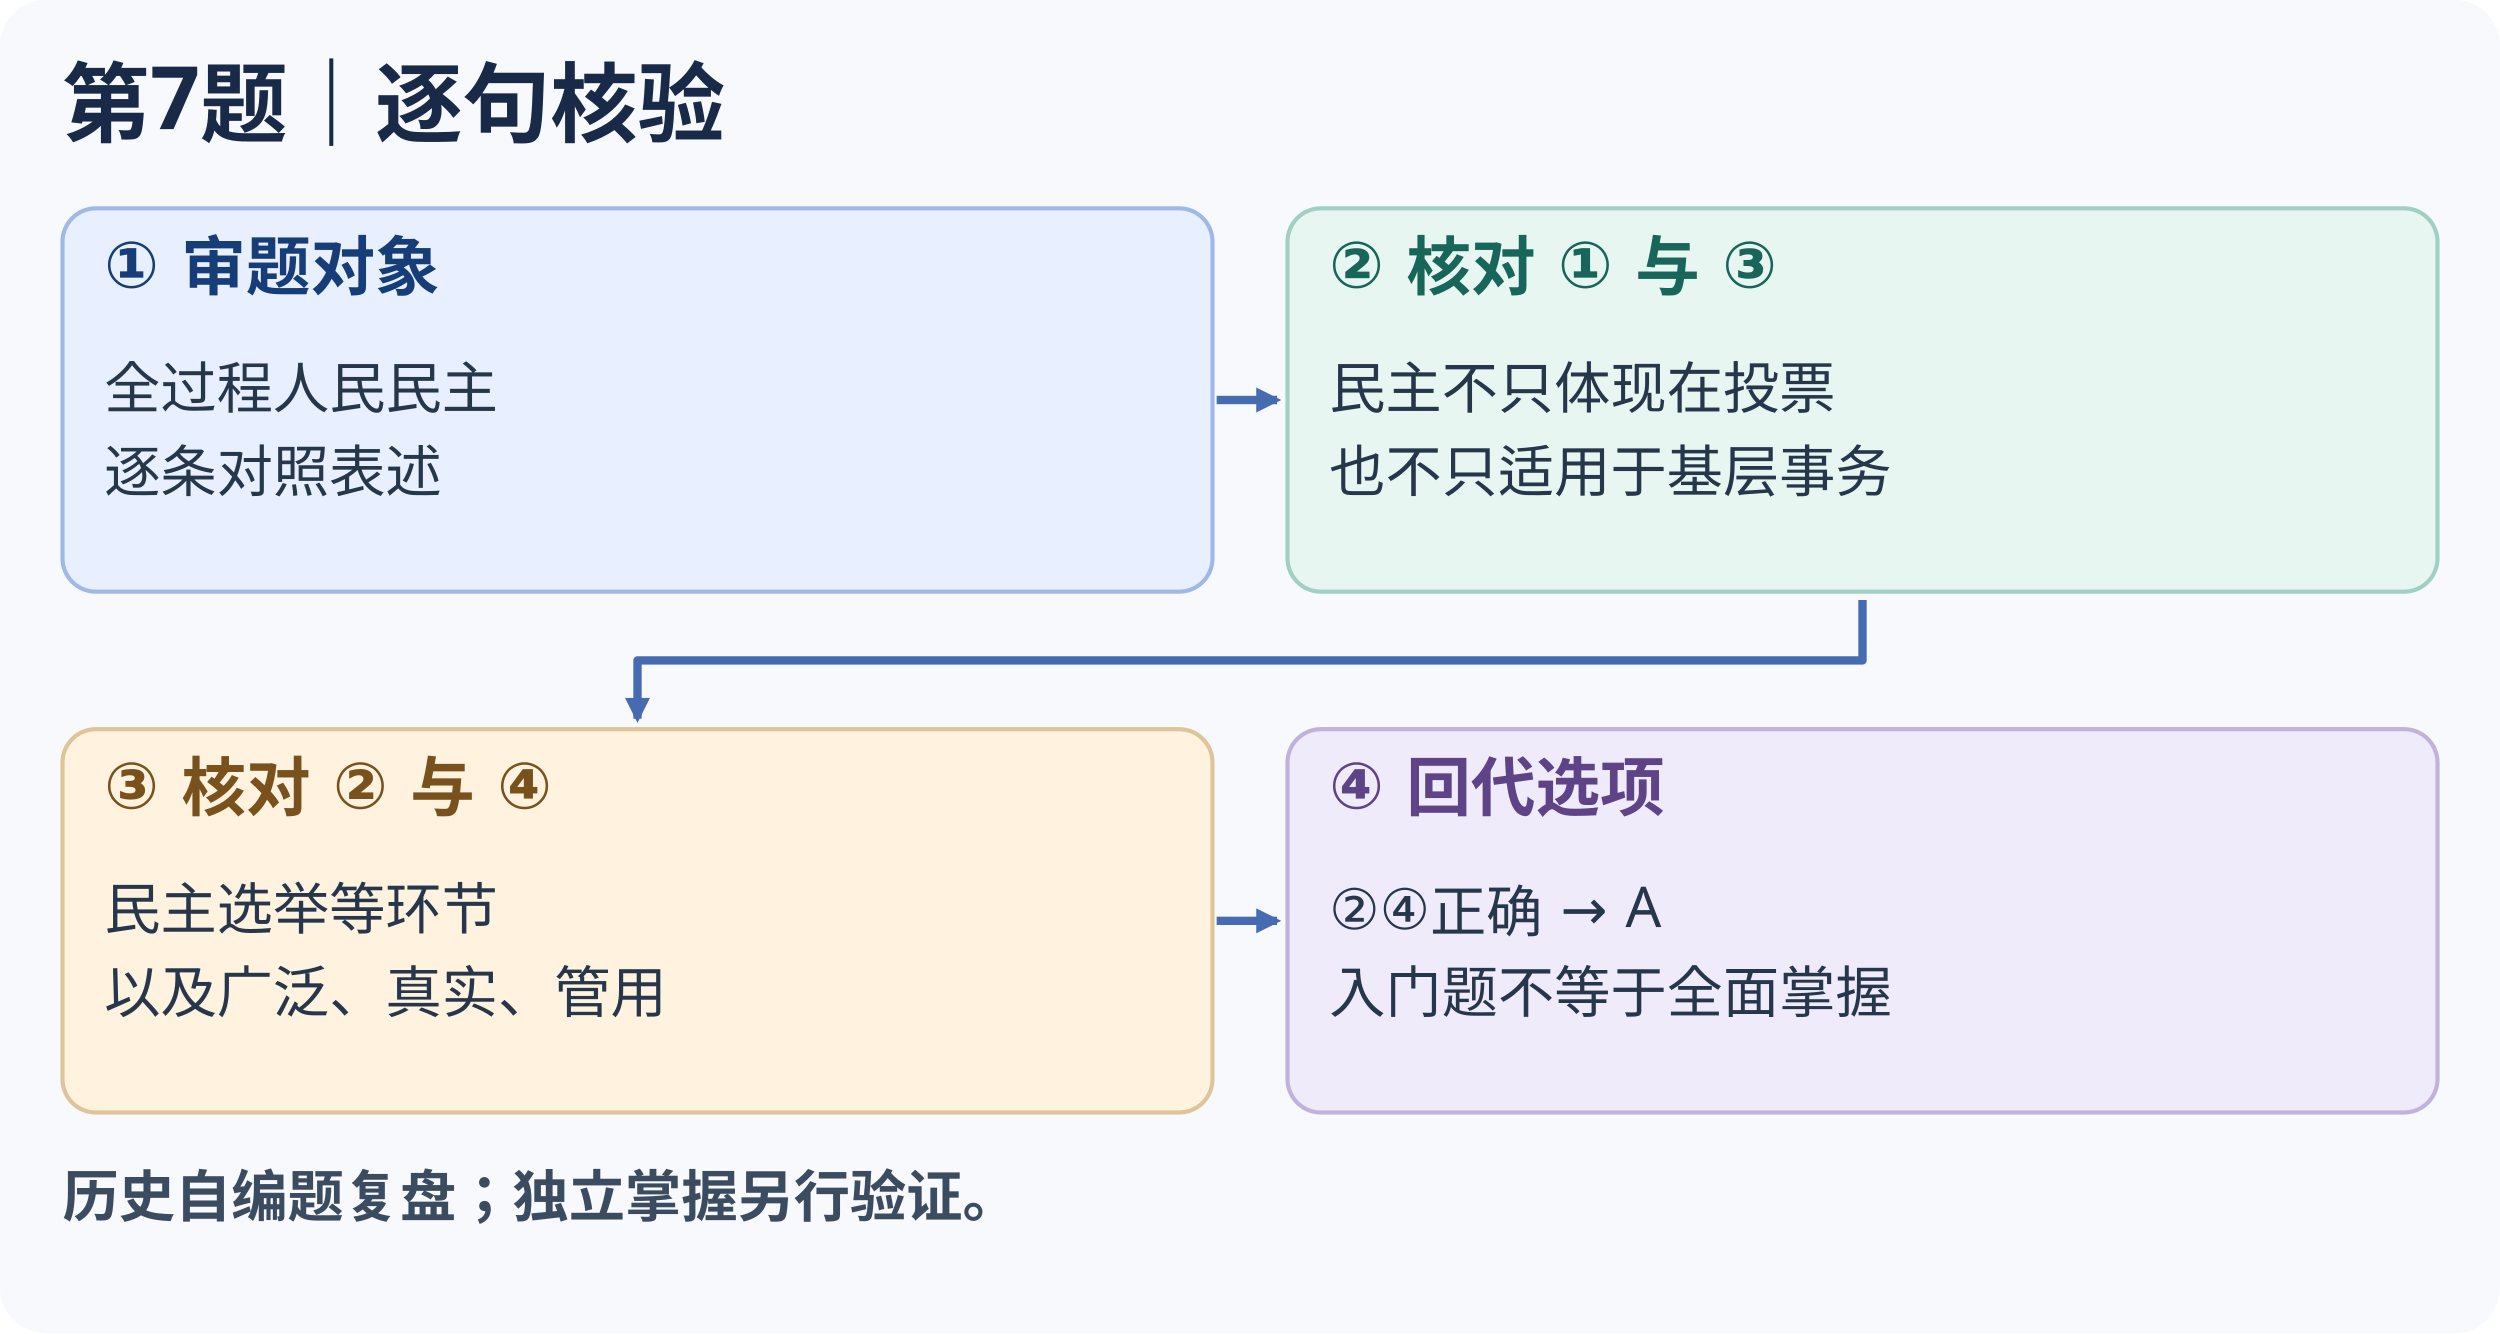
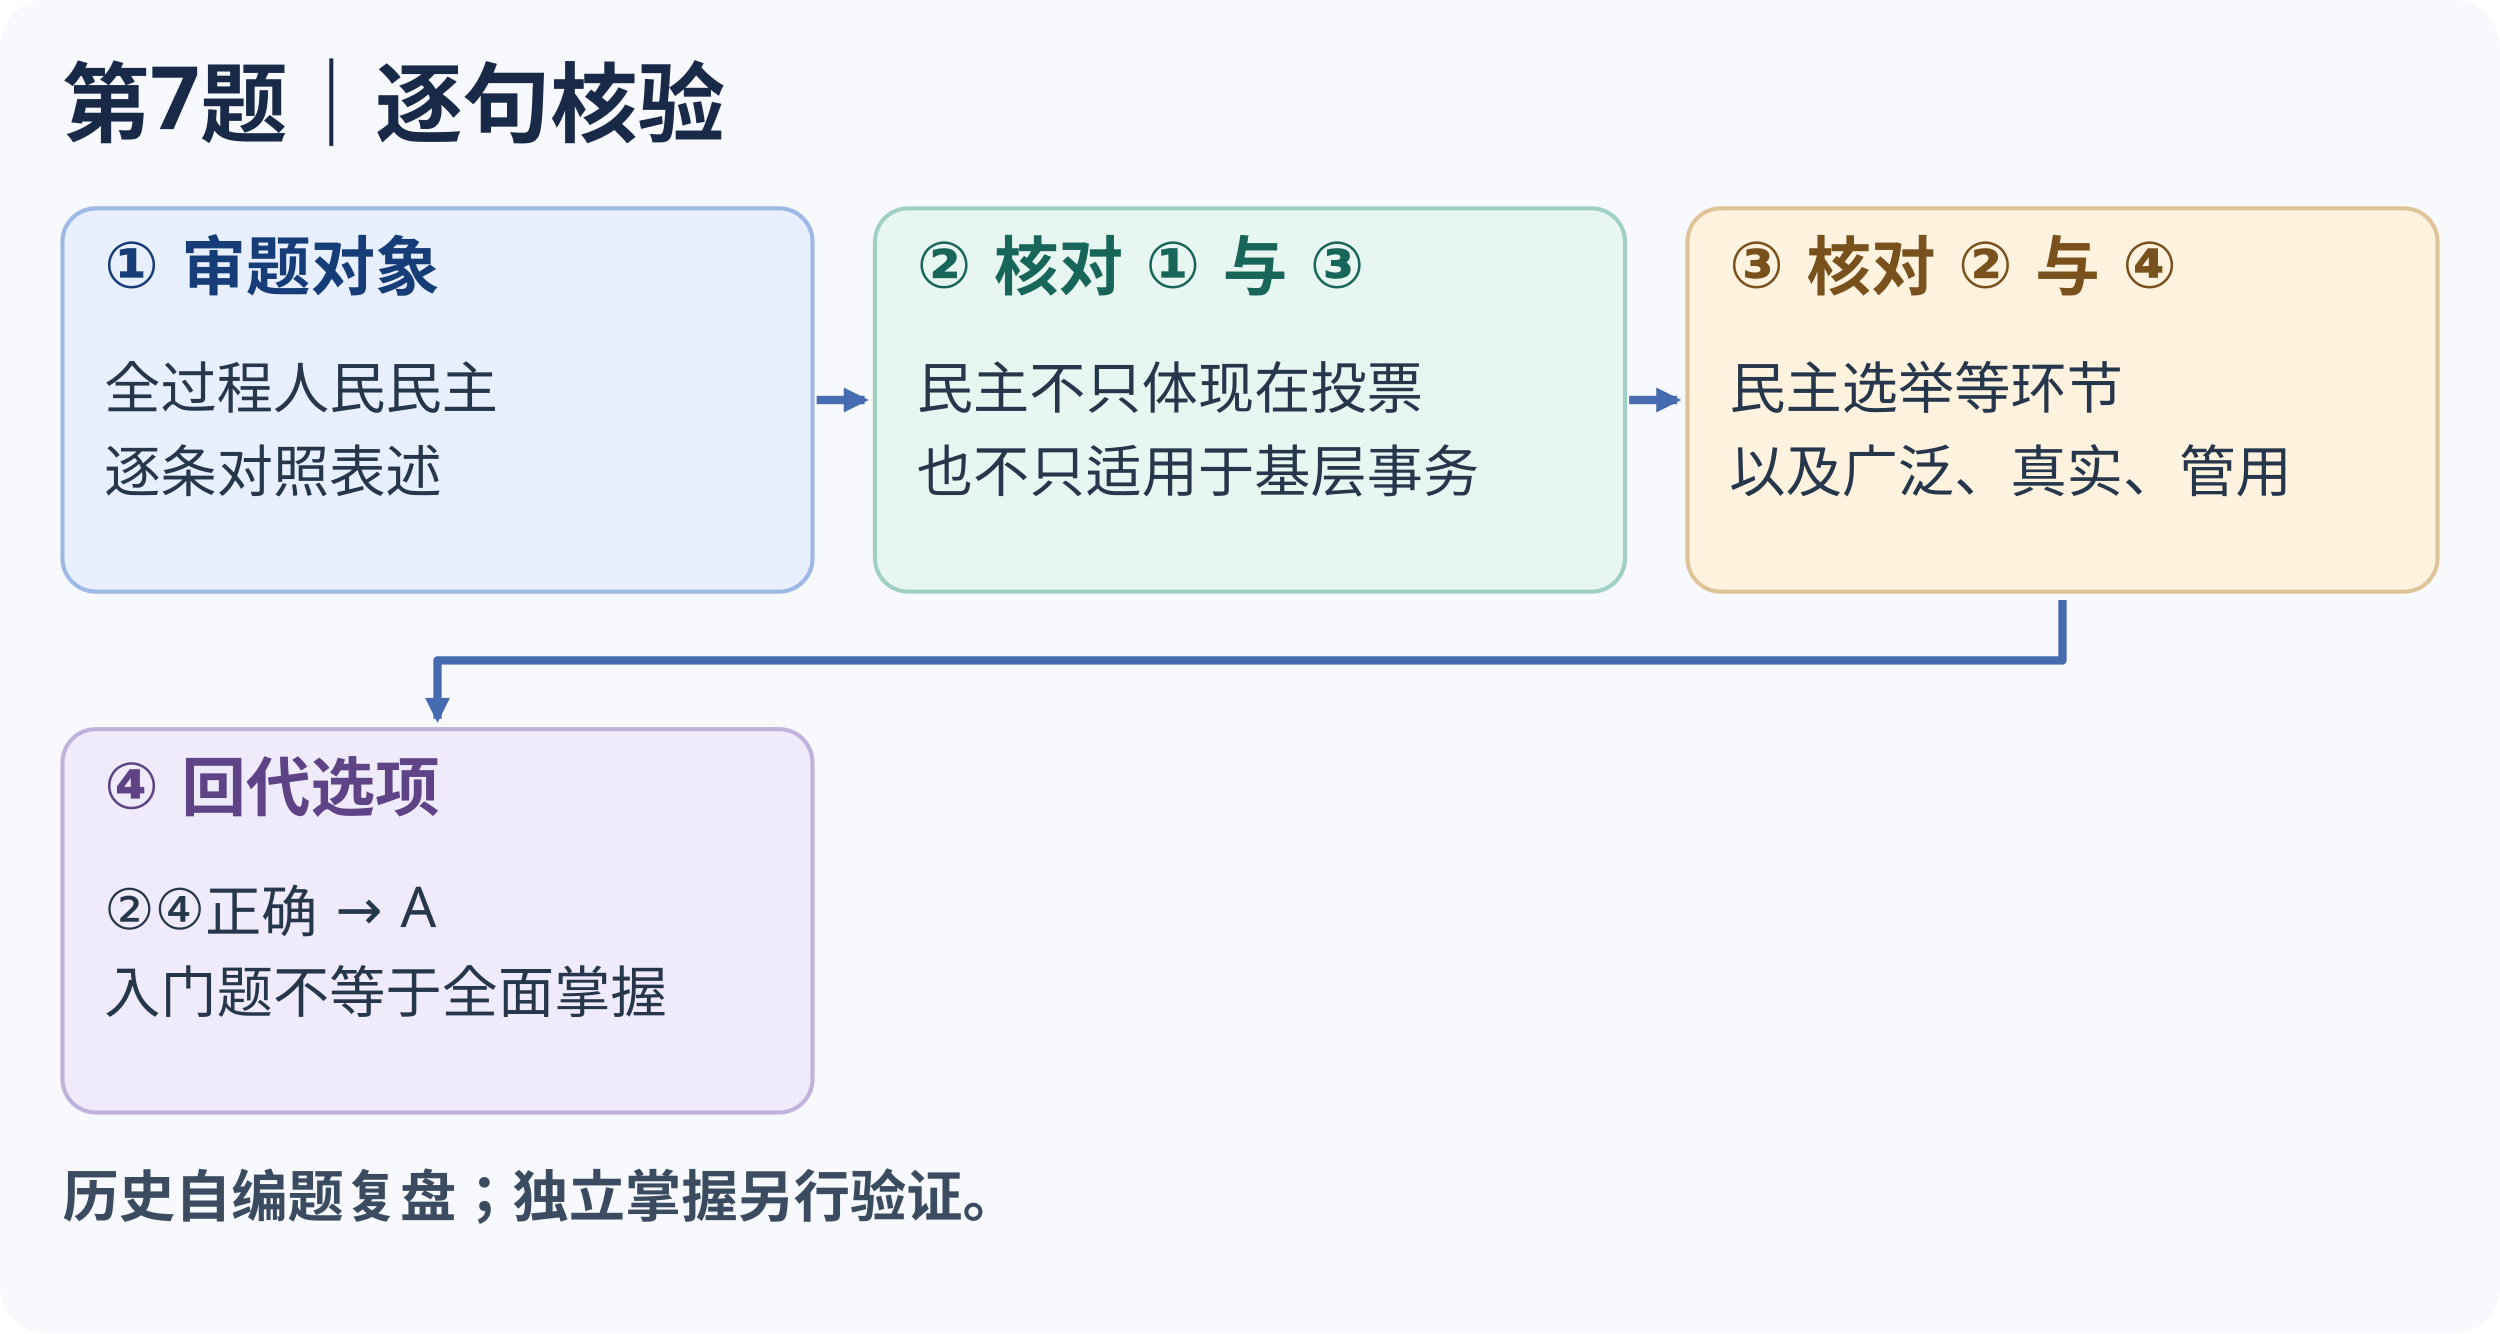
<svg xmlns="http://www.w3.org/2000/svg" viewBox="0 0 1200 640" role="img" aria-label="第7题｜逐句核验">
  <defs>
    <marker id="a" markerWidth="12" markerHeight="12" refX="10" refY="6" orient="auto" markerUnits="userSpaceOnUse">
      <path d="M0 0 L12 6 L0 12 Z" fill="#476bb0" />
    </marker>
  </defs>
  <rect width="1200" height="640" rx="22" fill="#f7f9fd" />
  <g font-family="Microsoft YaHei,PingFang SC,sans-serif">
    <text x="30" y="65" font-size="42" font-weight="700" fill="#182a48">第7题｜逐句核验</text>
-     <rect x="30" y="100" width="552" height="184" rx="16" fill="#e8f0ff" stroke="#9fb9e6" stroke-width="2" />
+     <rect x="30" y="100" width="360" height="184" rx="16" fill="#e8f0ff" stroke="#9fb9e6" stroke-width="2" />
    <text x="50" y="138" font-size="31" font-weight="700" fill="#173d79">① 审题对象</text>
    <text x="50" y="196" font-size="27" font-weight="500" fill="#26374c">全过程人民民主</text>
    <text x="50" y="236" font-size="27" font-weight="500" fill="#26374c">逐条对照表述</text>
-     <rect x="618" y="100" width="552" height="184" rx="16" fill="#e8f6f2" stroke="#a0d0c4" stroke-width="2" />
-     <text x="638" y="138" font-size="31" font-weight="700" fill="#176659">② 核对 ① 与 ③</text>
-     <text x="638" y="196" font-size="27" font-weight="500" fill="#26374c">民主不只体现在投票</text>
-     <text x="638" y="236" font-size="27" font-weight="500" fill="#26374c">也不只适用于基层事务</text>
-     <rect x="30" y="350" width="552" height="184" rx="16" fill="#fff2df" stroke="#dfc49a" stroke-width="2" />
-     <text x="50" y="388" font-size="31" font-weight="700" fill="#78511c">③ 核对 ② 与 ④</text>
-     <text x="50" y="446" font-size="27" font-weight="500" fill="#26374c">民主选举等环节</text>
-     <text x="50" y="486" font-size="27" font-weight="500" fill="#26374c">以及广泛、真实、管用</text>
-     <rect x="618" y="350" width="552" height="184" rx="16" fill="#f0ebfa" stroke="#c1b2dc" stroke-width="2" />
-     <text x="638" y="388" font-size="31" font-weight="700" fill="#5e4487">④ 回代选项</text>
-     <text x="638" y="446" font-size="27" font-weight="500" fill="#26374c">②④正确 → A</text>
-     <text x="638" y="486" font-size="27" font-weight="500" fill="#26374c">入门题不等于全面掌握</text>
+     <rect x="420" y="100" width="360" height="184" rx="16" fill="#e8f6f2" stroke="#a0d0c4" stroke-width="2" />
+     <text x="440" y="138" font-size="31" font-weight="700" fill="#176659">② 核对 ① 与 ③</text>
+     <text x="440" y="196" font-size="27" font-weight="500" fill="#26374c">民主不只体现在投票</text>
+     <text x="440" y="236" font-size="27" font-weight="500" fill="#26374c">也不只适用于基层事务</text>
+     <rect x="810" y="100" width="360" height="184" rx="16" fill="#fff2df" stroke="#dfc49a" stroke-width="2" />
+     <text x="830" y="138" font-size="31" font-weight="700" fill="#78511c">③ 核对 ② 与 ④</text>
+     <text x="830" y="196" font-size="27" font-weight="500" fill="#26374c">民主选举等环节</text>
+     <text x="830" y="236" font-size="27" font-weight="500" fill="#26374c">以及广泛、真实、管用</text>
+     <rect x="30" y="350" width="360" height="184" rx="16" fill="#f0ebfa" stroke="#c1b2dc" stroke-width="2" />
+     <text x="50" y="388" font-size="31" font-weight="700" fill="#5e4487">④ 回代选项</text>
+     <text x="50" y="446" font-size="27" font-weight="500" fill="#26374c">②④正确 → A</text>
+     <text x="50" y="486" font-size="27" font-weight="500" fill="#26374c">入门题不等于全面掌握</text>
    <g fill="none" stroke="#476bb0" stroke-width="4" stroke-linejoin="round" marker-end="url(#a)">
-       <path d="M584 192 H613" />
-       <path d="M894 288 V317 H306 V345" />
-       <path d="M584 442 H613" />
+       <path d="M392 192 H415" />
+       <path d="M782 192 H805" />
+       <path d="M990 288 V317 H210 V345" />
    </g>
    <text x="30" y="584" font-size="27" font-weight="600" fill="#3b4c61">历史自编题复盘；独立掌握另行验证。</text>
  </g>
</svg>
